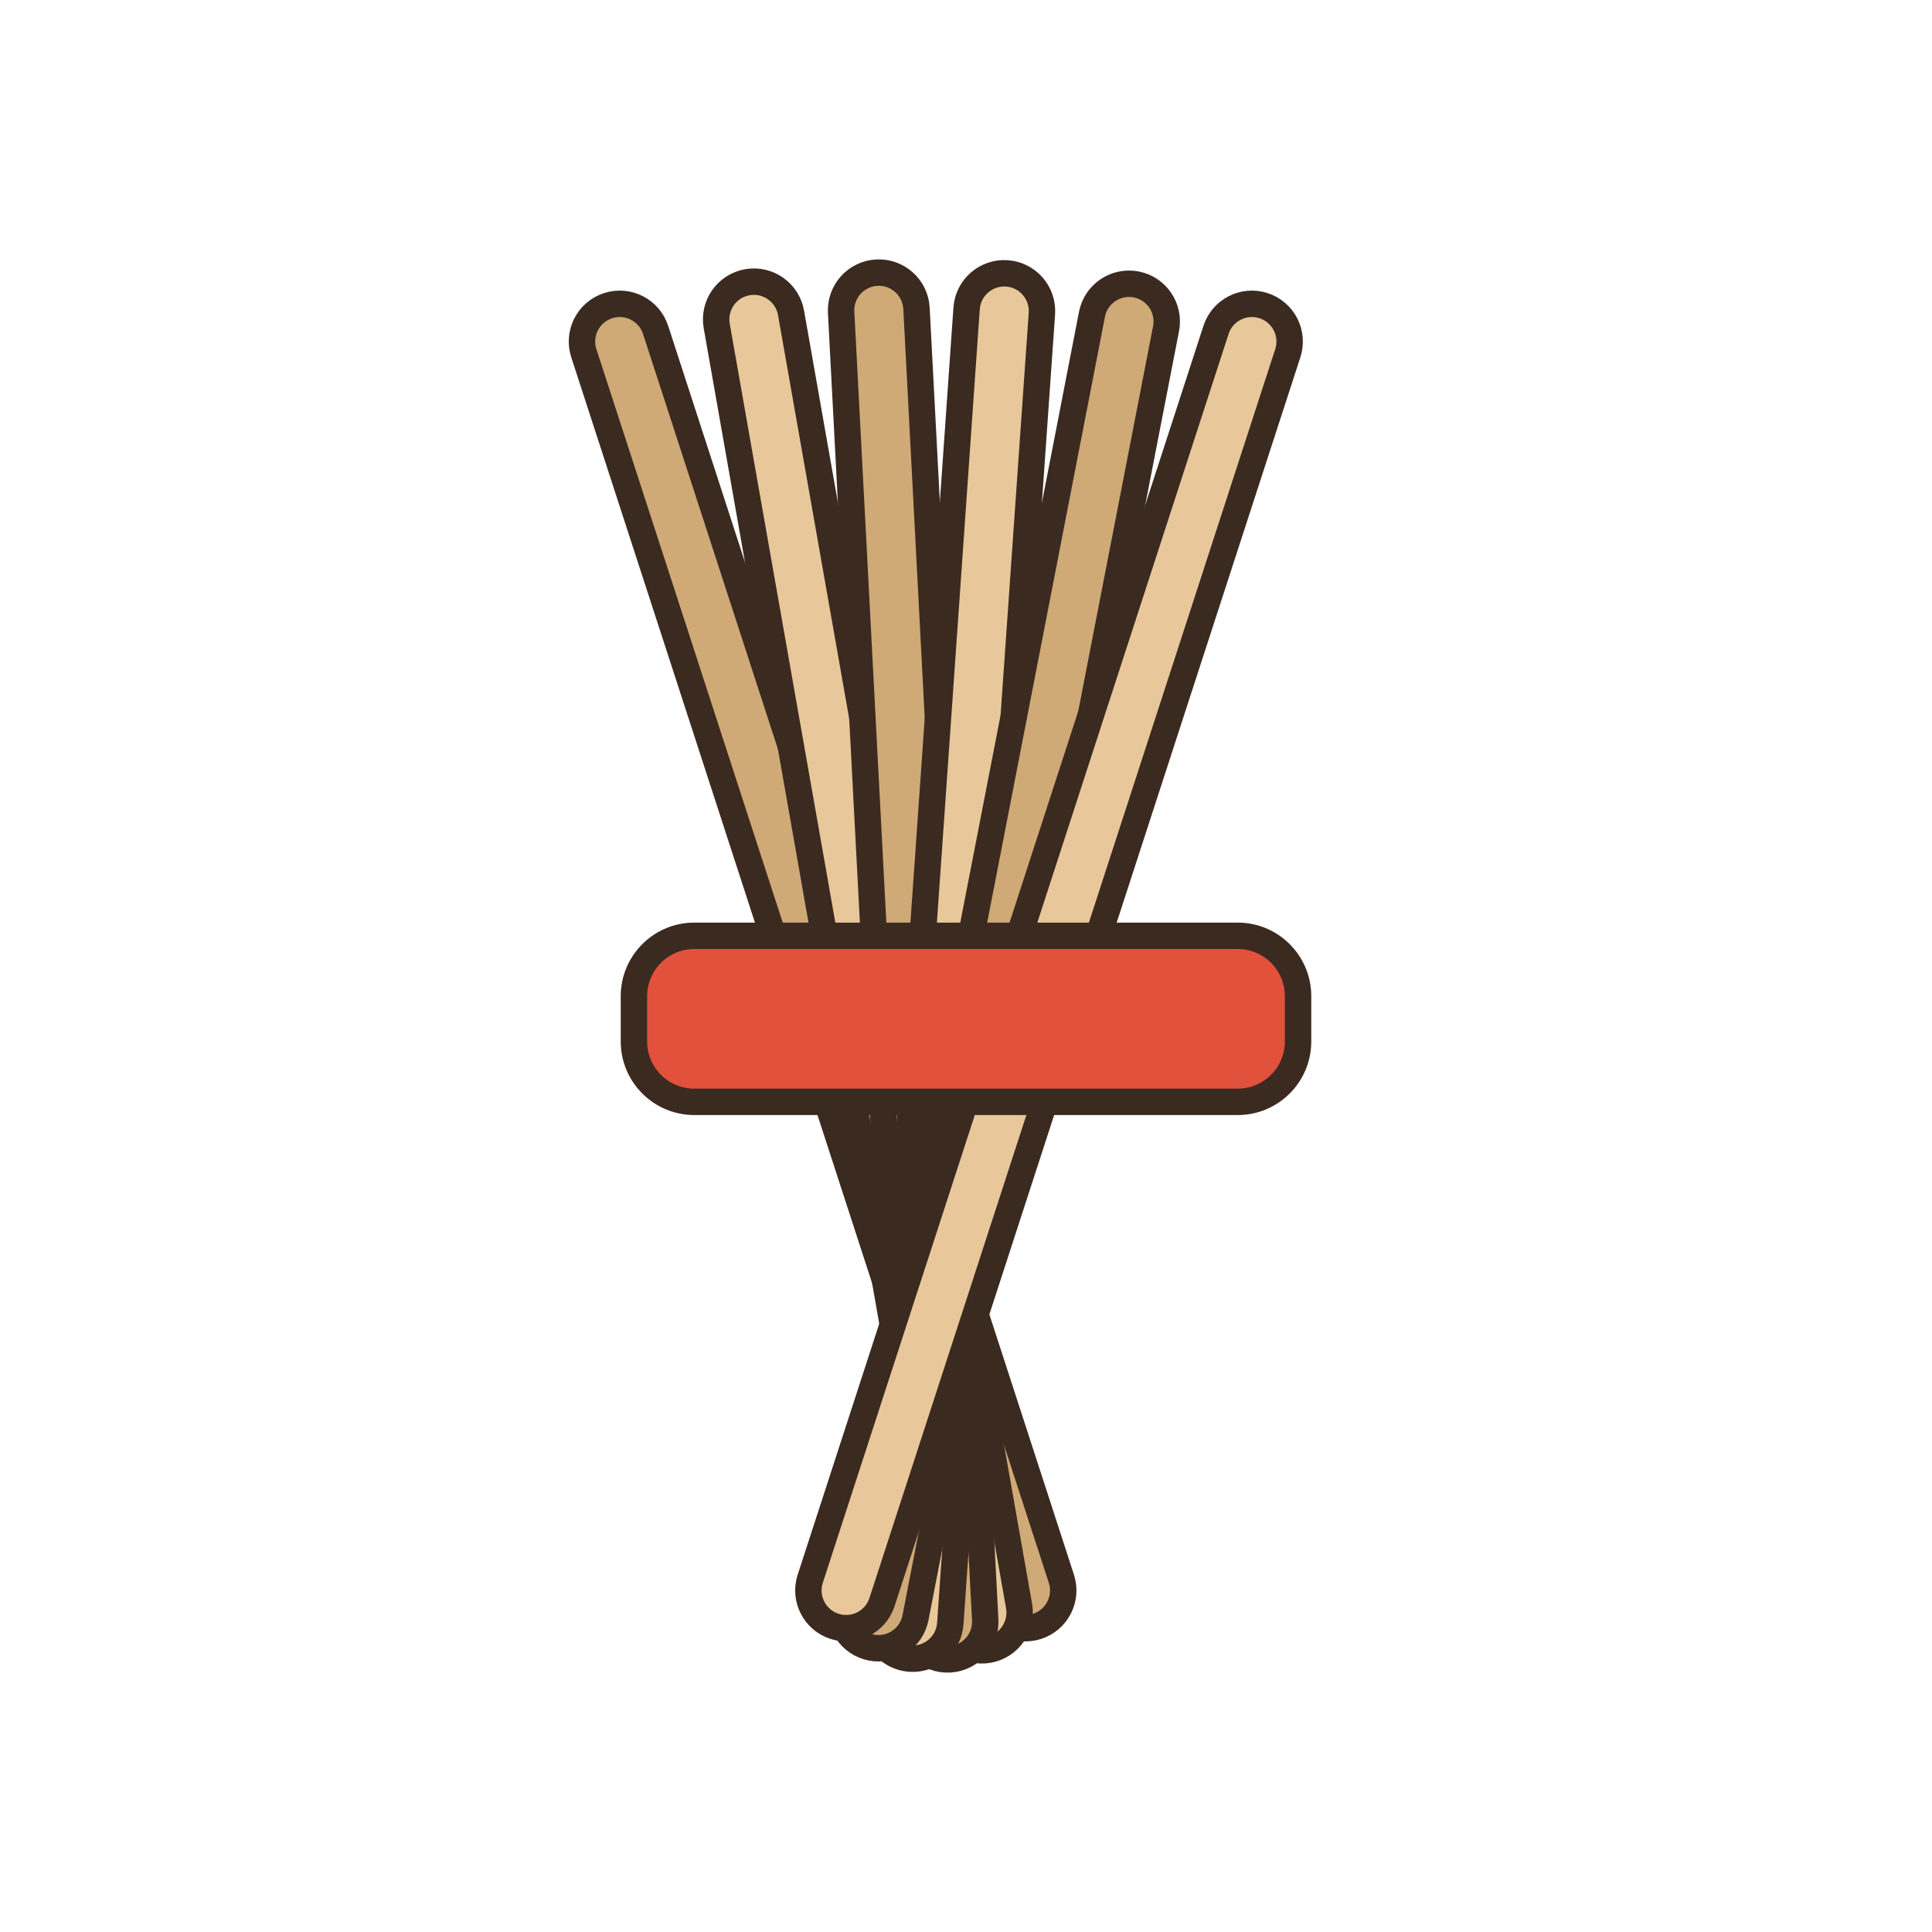
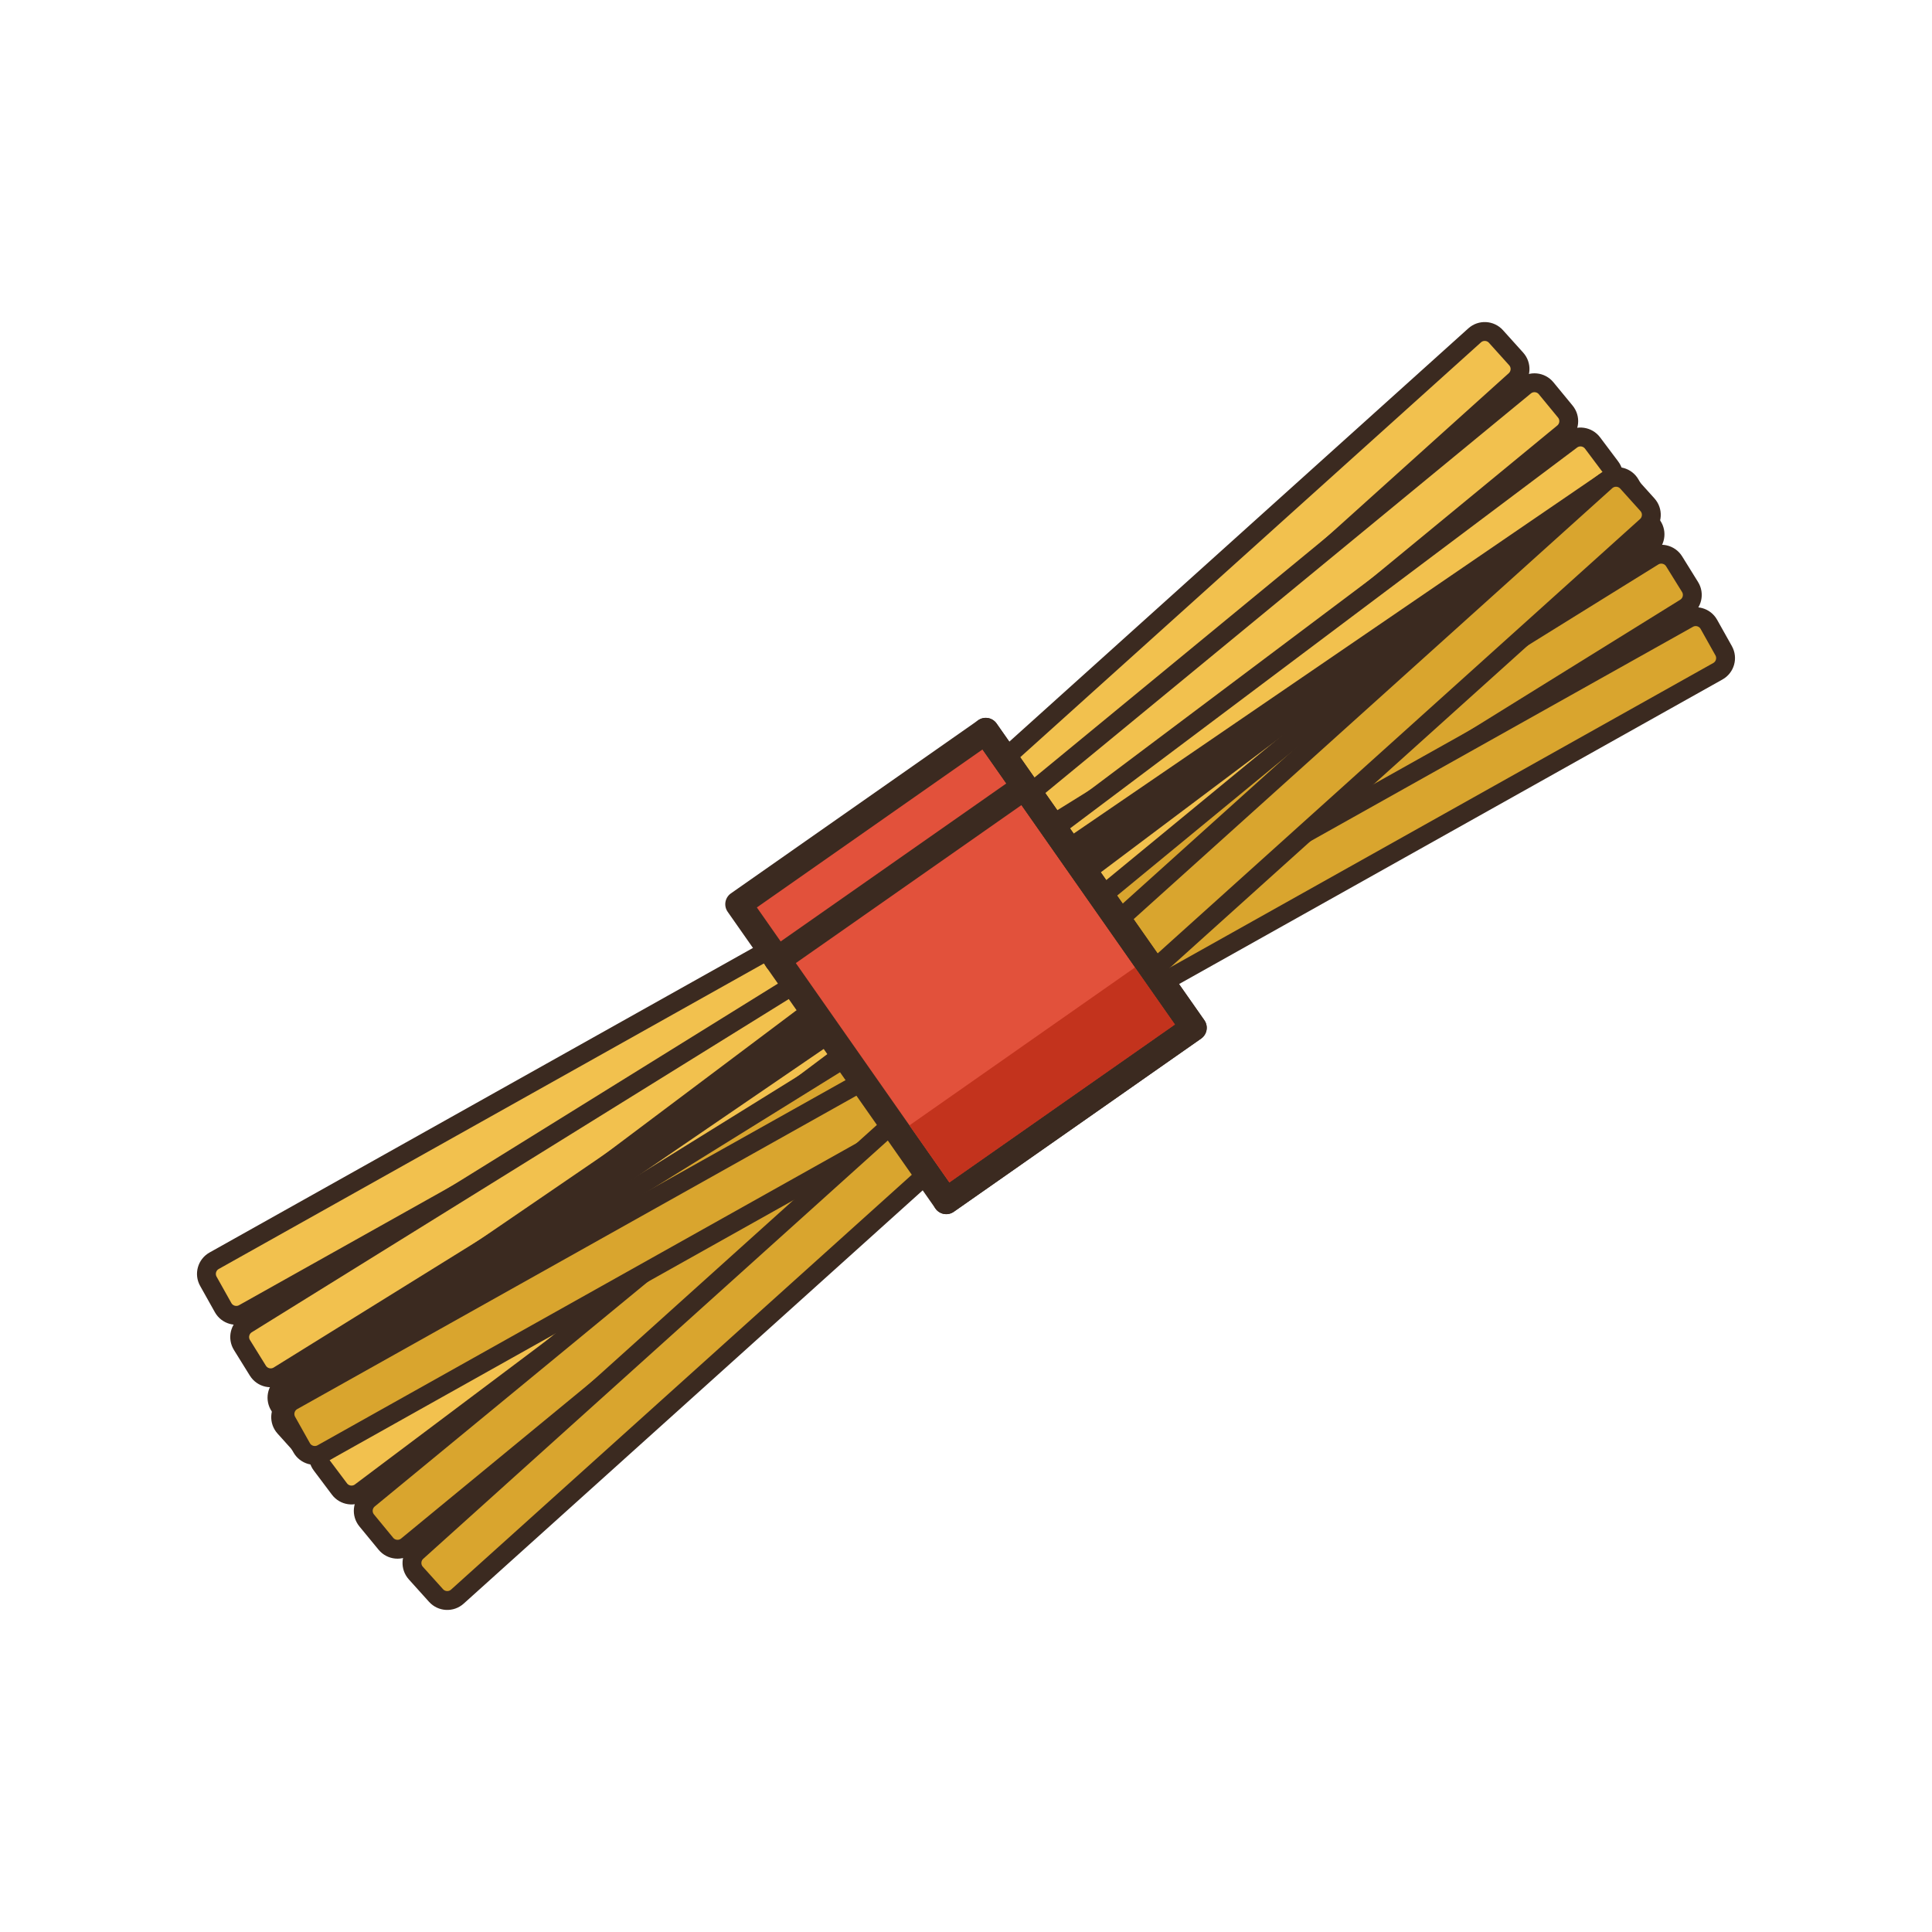
<svg xmlns="http://www.w3.org/2000/svg" viewBox="0 0 256 256">
  <g stroke="#3B2A20" stroke-width="3.5" stroke-linecap="round" stroke-linejoin="round">
-     <rect x="104" y="36" width="10" height="184" rx="5" fill="#CFA976" transform="rotate(-18 109 128)" />
-     <rect x="110" y="36" width="10" height="184" rx="5" fill="#E8C79A" transform="rotate(-10 115 128)" />
-     <rect x="116" y="36" width="10" height="184" rx="5" fill="#CFA976" transform="rotate(-3 121 128)" />
-     <rect x="122" y="36" width="10" height="184" rx="5" fill="#E8C79A" transform="rotate(4 127 128)" />
-     <rect x="128" y="36" width="10" height="184" rx="5" fill="#CFA976" transform="rotate(11 133 128)" />
-     <rect x="134" y="36" width="10" height="184" rx="5" fill="#E8C79A" transform="rotate(18 139 128)" />
-     <rect x="84" y="124" width="88" height="22" rx="8" fill="#E2513B" />
+     <g id="bundle" transform="translate(128 128) rotate(-35)" stroke-width="2.5">
+       <rect x="-108" y="-17" width="216" height="8" rx="2" fill="#F2C14E" transform="rotate(-7)" />
+       <rect x="-108" y="-14.64" width="216" height="8" rx="2" fill="#F2C14E" transform="rotate(5.73)" />
+       <rect x="-108" y="-12.27" width="216" height="8" rx="2" fill="#F2C14E" transform="rotate(-4.45)" />
+       <rect x="-108" y="-9.91" width="216" height="8" rx="2" fill="#F2C14E" transform="rotate(3.18)" />
+       <rect x="-108" y="-7.55" width="216" height="8" rx="2" fill="#F2C14E" transform="rotate(-1.91)" />
+       <rect x="-108" y="-5.18" width="216" height="8" rx="2" fill="#F2C14E" transform="rotate(0.64)" />
+       <rect x="-108" y="-2.82" width="216" height="8" rx="2" fill="#F2C14E" transform="rotate(0.64)" />
+       <rect x="-108" y="-0.45" width="216" height="8" rx="2" fill="#F2C14E" transform="rotate(-1.91)" />
+       <rect x="-108" y="1.91" width="216" height="8" rx="2" fill="#D9A52E" transform="rotate(3.18)" />
+       <rect x="-108" y="4.27" width="216" height="8" rx="2" fill="#D9A52E" transform="rotate(-4.45)" />
+       <rect x="-108" y="6.64" width="216" height="8" rx="2" fill="#D9A52E" transform="rotate(5.73)" />
+       <rect x="-108" y="9" width="216" height="8" rx="2" fill="#D9A52E" transform="rotate(-7)" />
+       <path id="band" fill="#E2513B" stroke-width="3.5" d="M-20 -24 L20 -24 L20 24 L-20 24 Z" />
+       <path fill="#C3331D" stroke="none" d="M-18.25 13 L18.25 13 L18.25 22.25 L-18.25 22.25 Z" />
+       <path fill="none" stroke-width="3.5" d="M-20 -15 L20 -15" />
+       <path fill="none" stroke-width="3.5" d="M-20 24 L20 24 L20 -24" />
+     </g>
  </g>
</svg>
